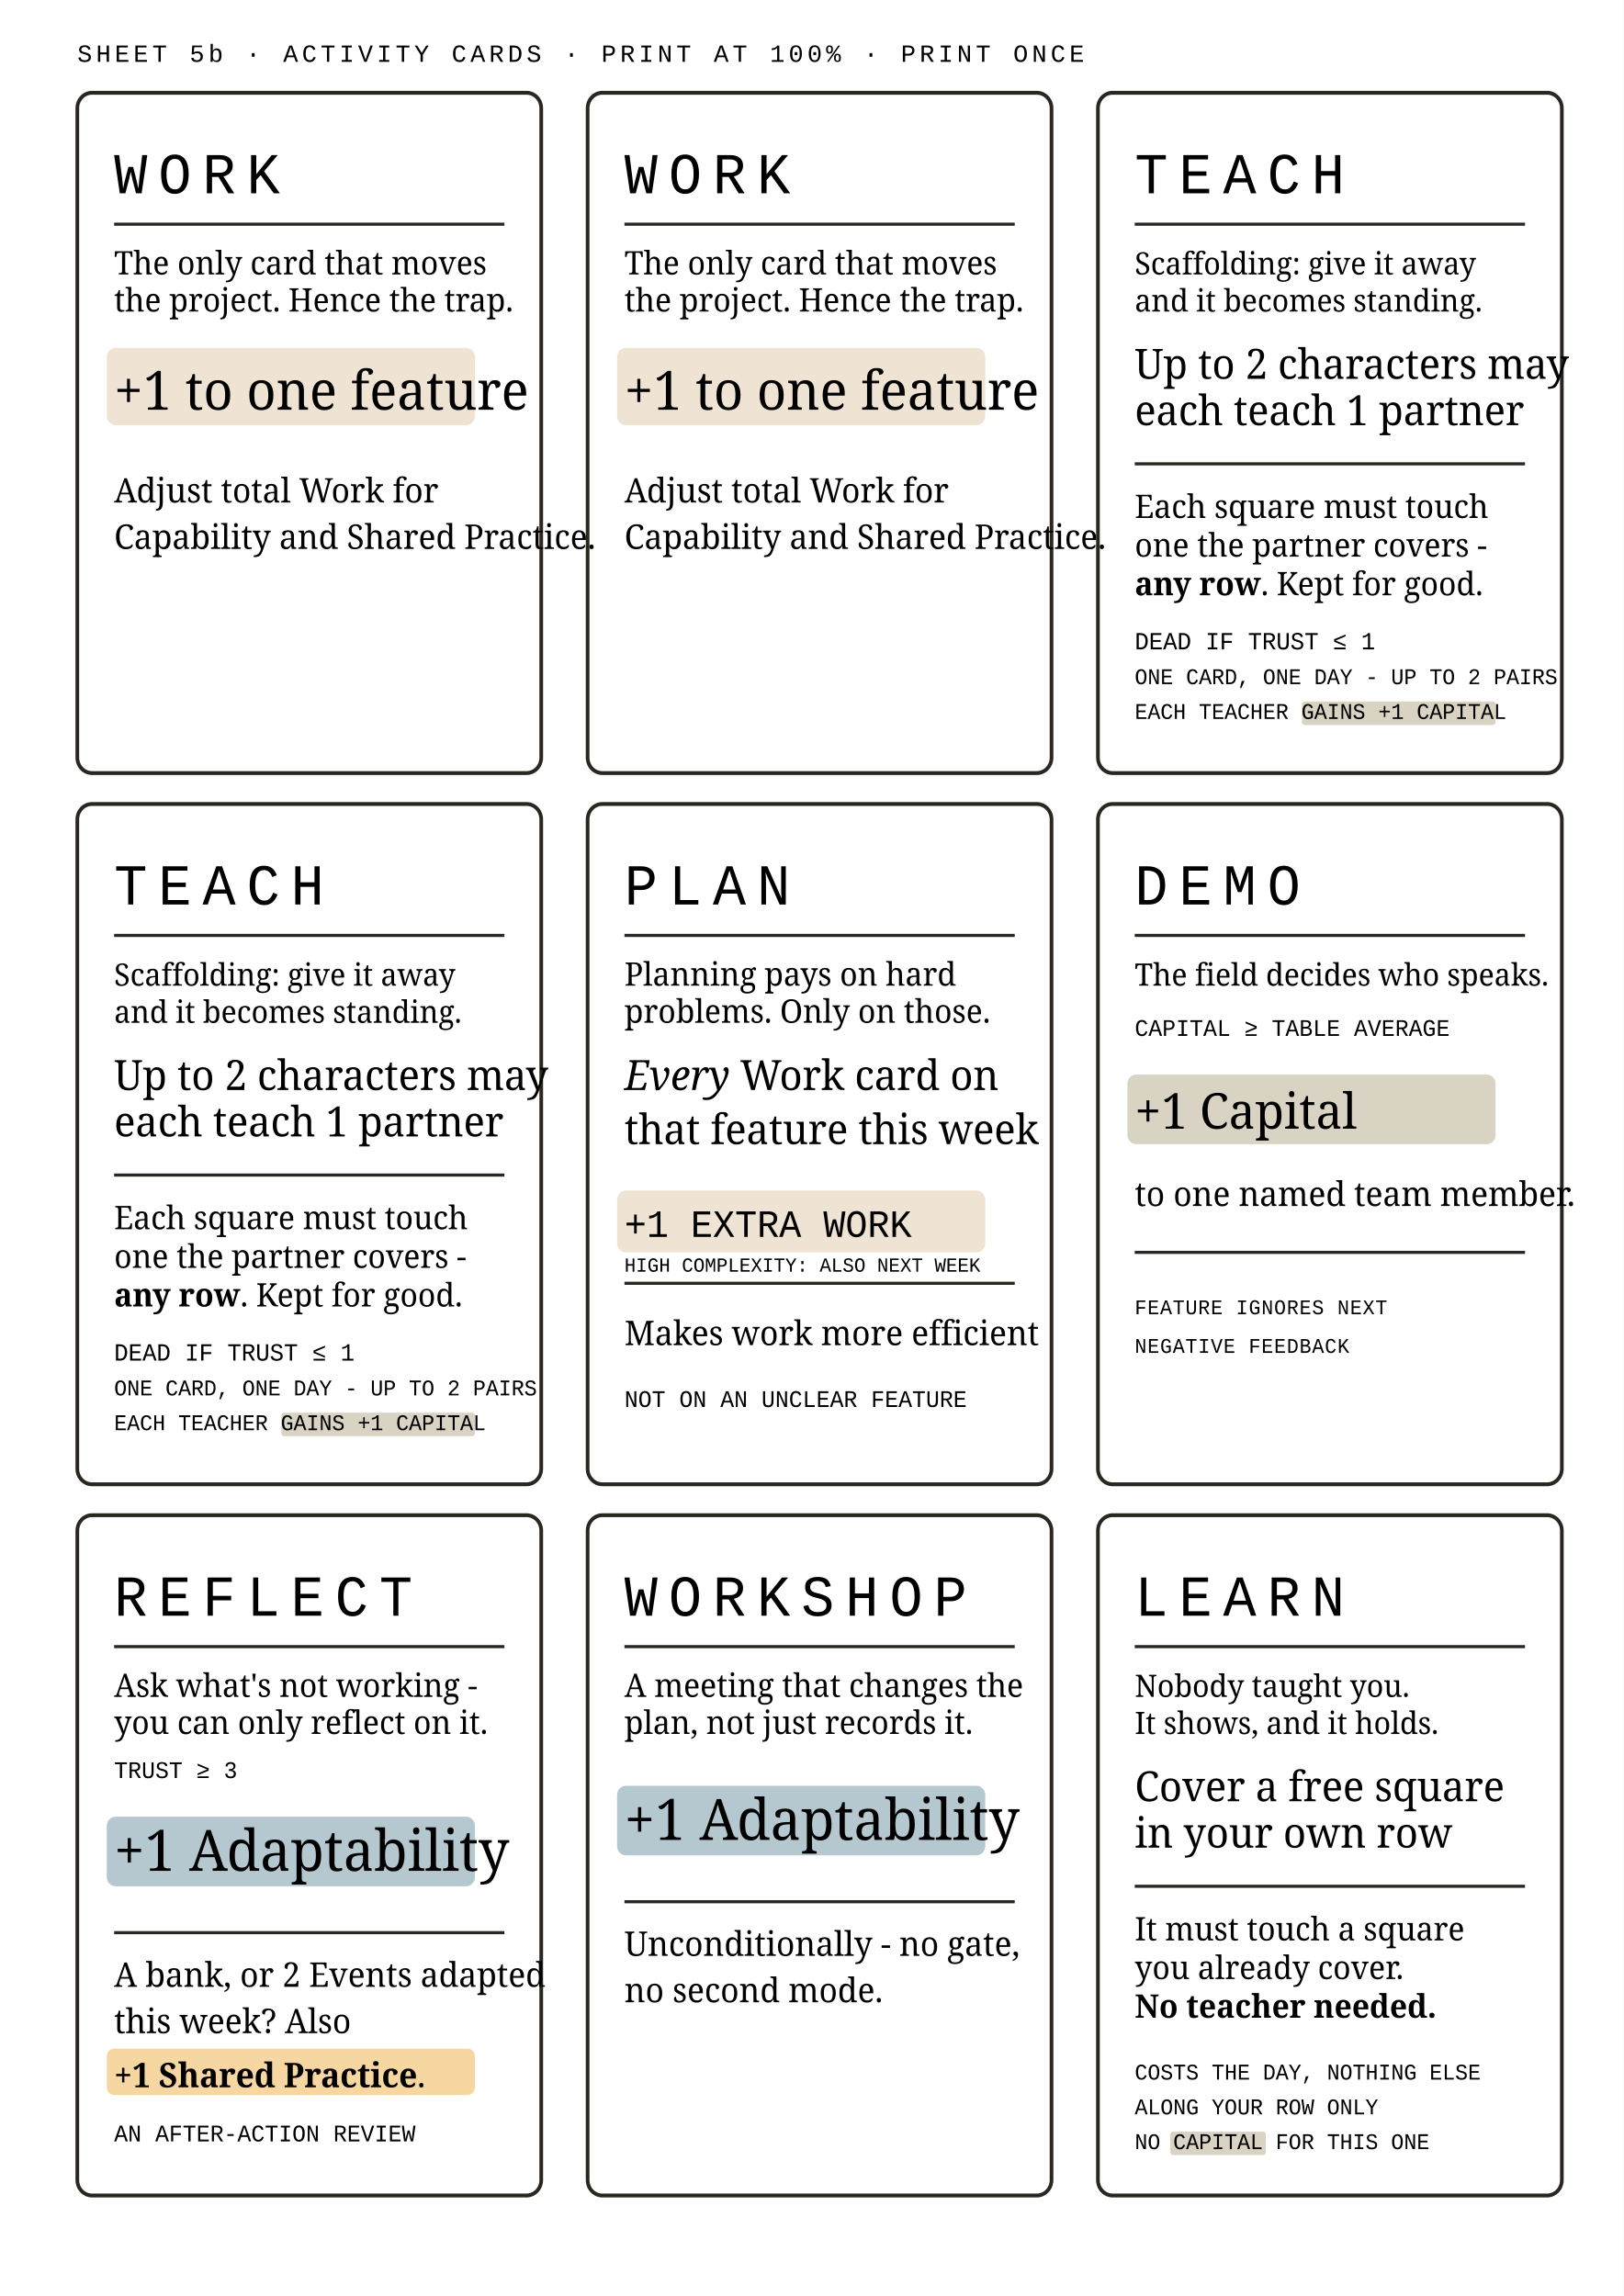
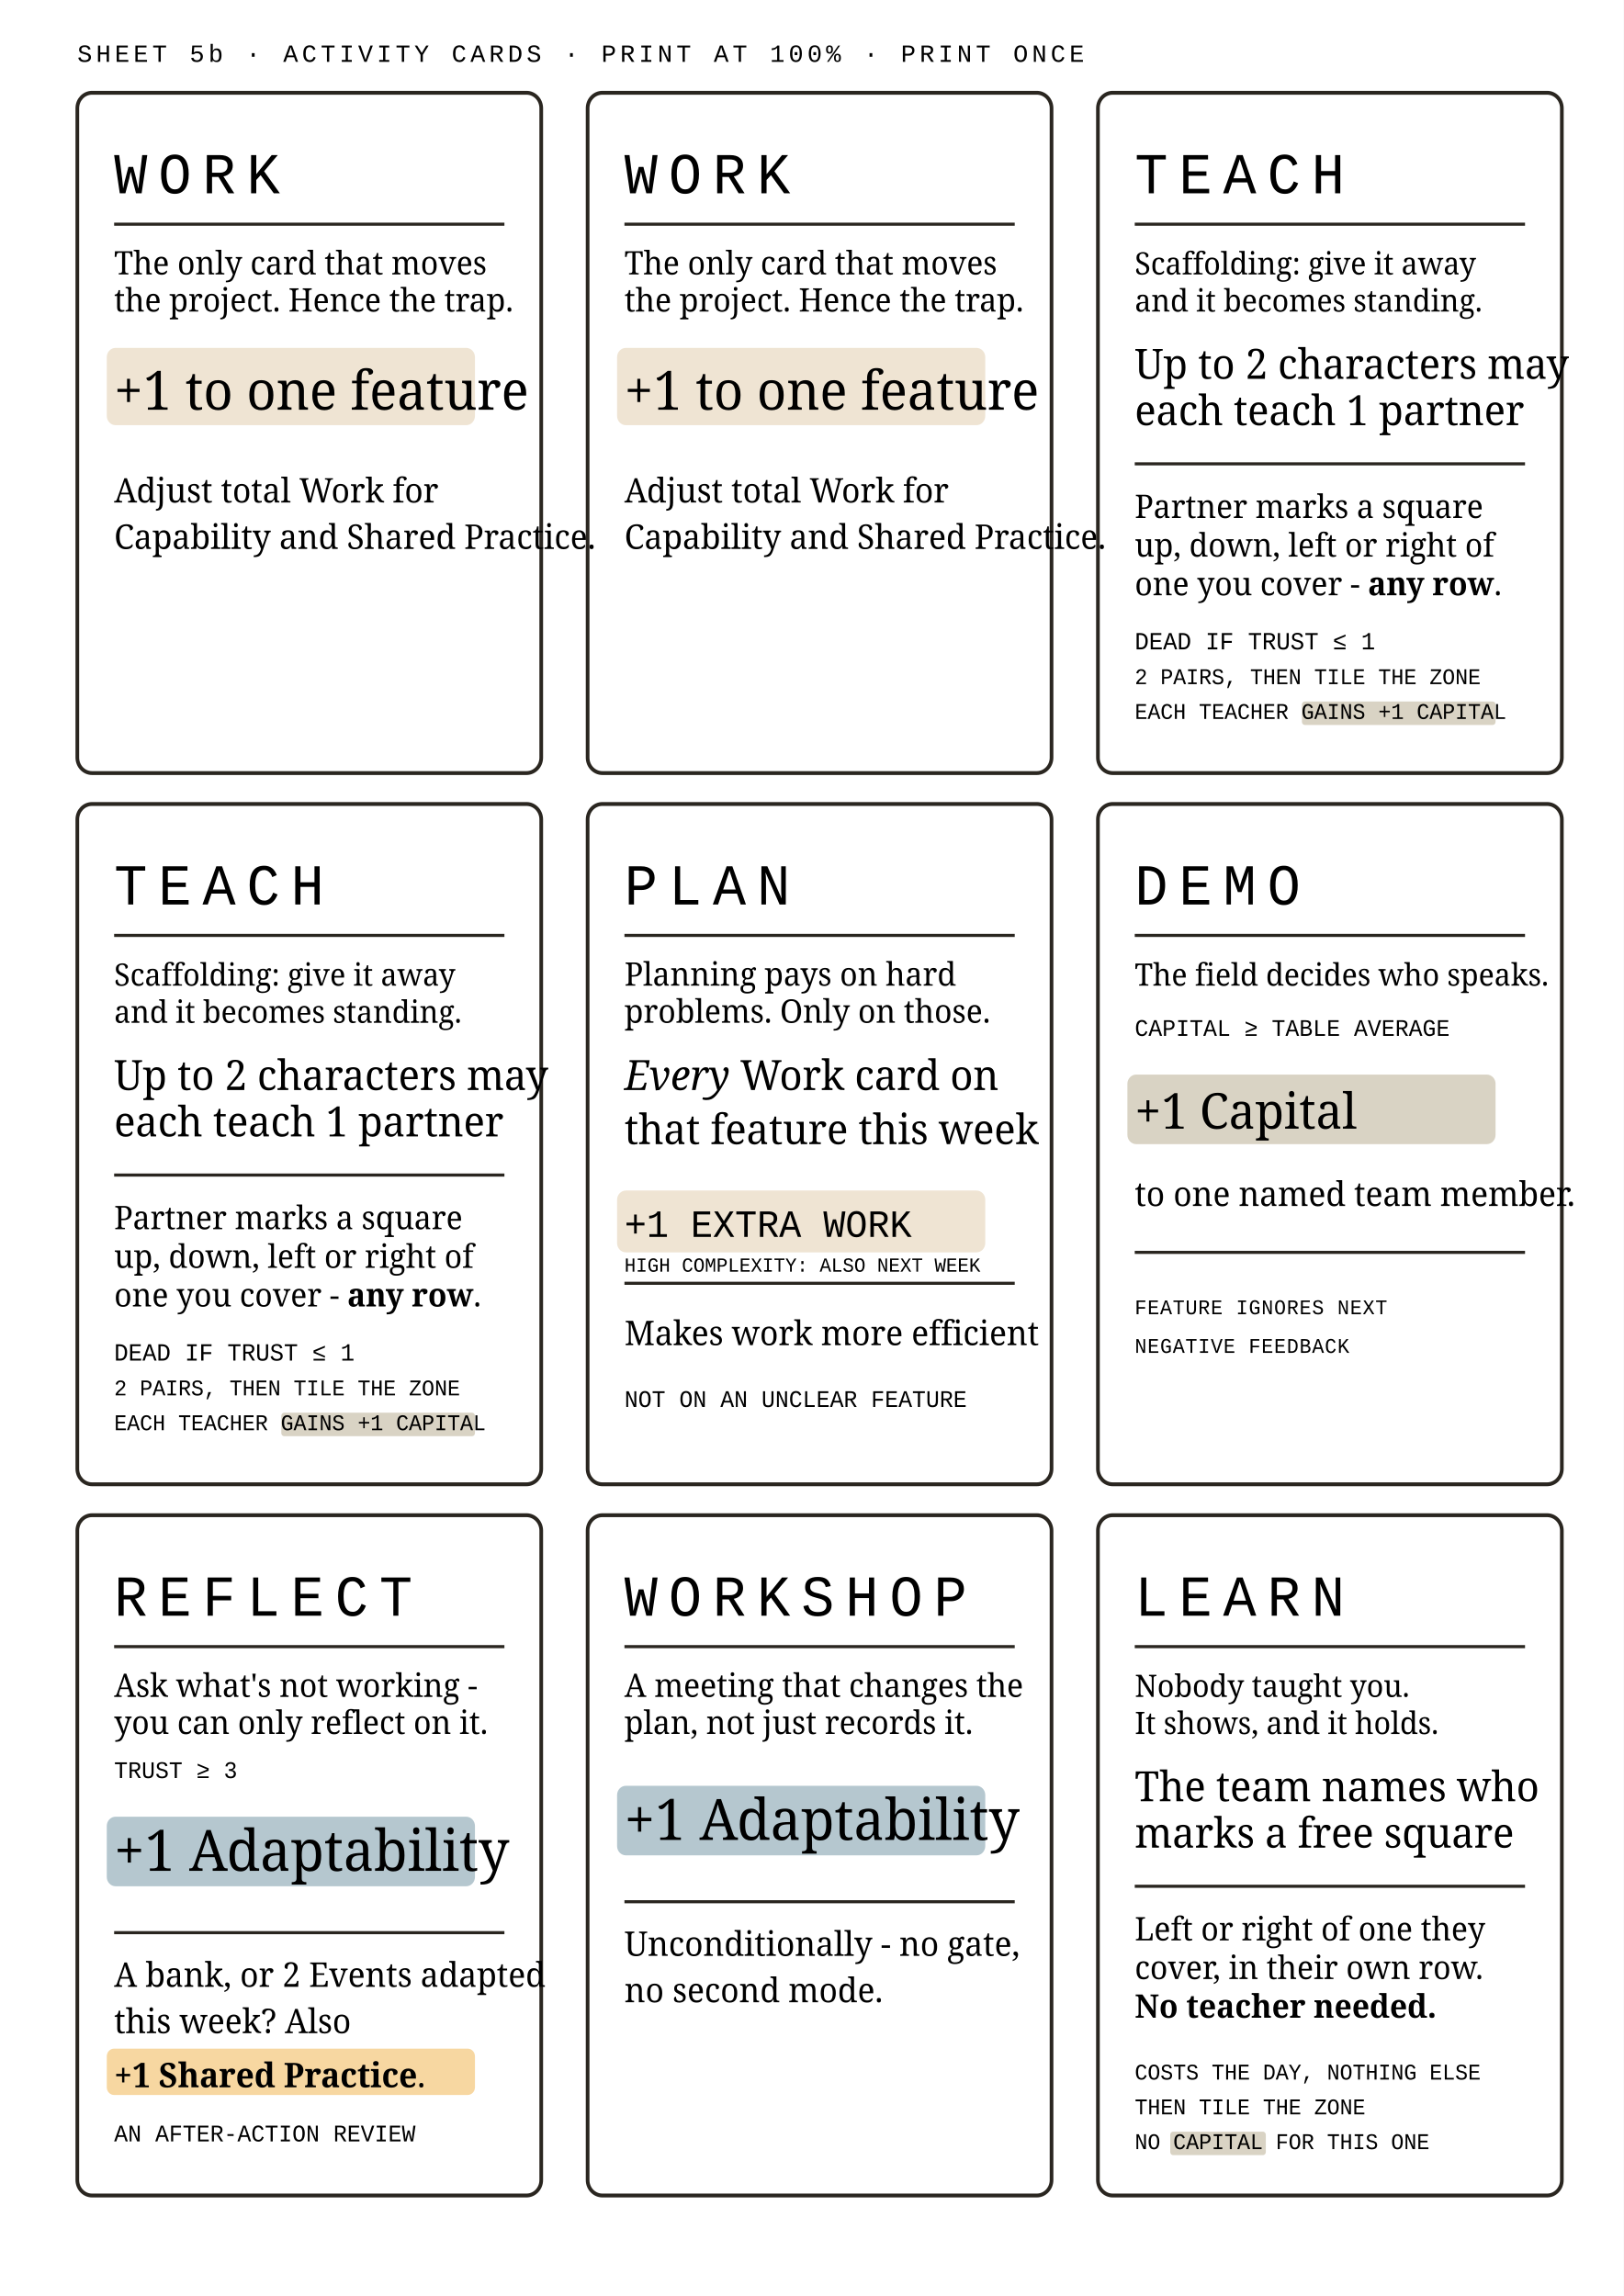
<svg xmlns="http://www.w3.org/2000/svg" width="210mm" height="297mm" viewBox="0 0 210 297">
  <style>
  .s { font-family:"EB Garamond",Garamond,Georgia,serif; fill:#000000; }
  .m { font-family:"IBM Plex Mono","Courier New",monospace; fill:#000000; }
  .c { fill:none; stroke:#2A2620; stroke-width:.5; }
  .h { stroke:#2A2620; stroke-width:.4; fill:none; }
  .q { fill:#000000; }
  .trust { fill:#000000; }
  .adapt { fill:#000000; }
</style>
  <defs>
    <g id="work" transform="scale(.952381,1)">
      <rect width="63" height="88" rx="2" class="c" />
      <text x="5" y="13" class="m" font-size="7.5" letter-spacing="1.5">WORK</text>
      <line x1="5" y1="17" x2="58" y2="17" class="h" stroke-width=".7" />
      <text x="5" y="23.5" class="s" font-size="4.2">The only card that moves</text>
      <text x="5" y="28.3" class="s" font-size="4.2">the project. Hence the trap.</text>
      <g transform="translate(0,11)">
        <rect x="4" y="22" width="50" height="10" rx="1.2" fill="#EFE4D3" />
        <text x="5" y="30" class="s" font-size="7">+1 to one feature</text>
        <text x="5" y="42" class="s" font-size="4.4">Adjust total Work for</text>
        <text x="5" y="48" class="s" font-size="4.4">Capability and Shared Practice.</text>
      </g>
    </g>
    <g id="teach" transform="scale(.952381,1)">
      <rect width="63" height="88" rx="2" class="c" />
      <text x="5" y="13" class="m" font-size="7.5" letter-spacing="1.5">TEACH</text>
      <line x1="5" y1="17" x2="58" y2="17" class="h" stroke-width=".7" />
      <text x="5" y="23.5" class="s" font-size="4">Scaffolding: give it away</text>
      <text x="5" y="28.3" class="s" font-size="4">and it becomes standing.</text>
      <g transform="translate(0,10)">
        <text x="5" y="27" class="s" font-size="5.4">Up to 2 characters may</text>
        <text x="5" y="33" class="s" font-size="5.4">each teach 1 partner</text>
        <line x1="5" y1="38" x2="58" y2="38" class="h" />
-         <text x="5" y="45" class="s" font-size="4.2">Each square must touch</text>
-         <text x="5" y="50" class="s" font-size="4.2">one the partner covers -</text>
-         <text x="5" y="55" class="s" font-size="4.2">
-           <tspan font-weight="bold">any row</tspan>. Kept for good.</text>
+         <text x="5" y="45" class="s" font-size="4.2">Partner marks a square</text>
+         <text x="5" y="50" class="s" font-size="4.2">up, down, left or right of</text>
+         <text x="5" y="55" class="s" font-size="4.2">one you cover - <tspan font-weight="bold">any row</tspan>.</text>
        <text x="5" y="62" class="m trust" font-size="3.2">DEAD IF TRUST ≤ 1</text>
-         <text x="5" y="66.5" class="m q" font-size="2.9">ONE CARD, ONE DAY - UP TO 2 PAIRS</text>
+         <text x="5" y="66.5" class="m q" font-size="2.9">2 PAIRS, THEN TILE THE ZONE</text>
        <rect x="27.7" y="68.74" width="26.3" height="3.04" rx=".4" fill="#D9D3C4" />
        <text x="5" y="71" class="m q" font-size="2.9">EACH TEACHER GAINS +1 <tspan>CAPITAL</tspan>
        </text>
      </g>
    </g>
    <g id="plan" transform="scale(.952381,1)">
      <rect width="63" height="88" rx="2" class="c" />
      <text x="5" y="13" class="m" font-size="7.5" letter-spacing="1.5">PLAN</text>
      <line x1="5" y1="17" x2="58" y2="17" class="h" stroke-width=".7" />
      <text x="5" y="23.5" class="s" font-size="4.2">Planning pays on hard</text>
      <text x="5" y="28.3" class="s" font-size="4.2">problems. Only on those.</text>
      <g transform="translate(0,10)">
        <text x="5" y="27" class="s" font-size="5.4">
          <tspan font-style="italic">Every</tspan> Work card on</text>
        <text x="5" y="34" class="s" font-size="5.4">that feature this week</text>
        <rect x="4" y="40" width="50" height="8" rx="1.2" fill="#EFE4D3" />
        <text x="5" y="46" class="m" font-size="5">+1 EXTRA WORK</text>
        <text x="5" y="50.5" class="m q" font-size="2.6">HIGH COMPLEXITY: ALSO NEXT WEEK</text>
        <line x1="5" y1="52" x2="58" y2="52" class="h" />
        <text x="5" y="60" class="s" font-size="4.4">Makes work more efficient</text>
        <text x="5" y="68" class="m" font-size="3.1">NOT ON AN UNCLEAR FEATURE</text>
      </g>
    </g>
    <g id="demo" transform="scale(.952381,1)">
      <rect width="63" height="88" rx="2" class="c" />
      <text x="5" y="13" class="m" font-size="7.5" letter-spacing="1.5">DEMO</text>
      <line x1="5" y1="17" x2="58" y2="17" class="h" stroke-width=".7" />
      <text x="5" y="23.5" class="s" font-size="4">The field decides who speaks.</text>
      <g transform="translate(0,6)">
        <text x="5" y="24" class="m" font-size="3.1">CAPITAL ≥ TABLE AVERAGE</text>
        <rect x="4" y="29" width="50" height="9" rx="1.2" fill="#D9D3C4" />
        <text x="5" y="36" class="s" font-size="6.4">+1 Capital</text>
        <text x="5" y="46" class="s" font-size="4.4">to one named team member.</text>
        <line x1="5" y1="52" x2="58" y2="52" class="h" />
        <text x="5" y="60" class="m q" font-size="2.7" letter-spacing=".1">FEATURE IGNORES NEXT</text>
        <text x="5" y="65" class="m q" font-size="2.7" letter-spacing=".1">NEGATIVE FEEDBACK</text>
      </g>
    </g>
    <g id="reflect" transform="scale(.952381,1)">
      <rect width="63" height="88" rx="2" class="c" />
      <text x="5" y="13" class="m" font-size="7.5" letter-spacing="1.5">REFLECT</text>
      <line x1="5" y1="17" x2="58" y2="17" class="h" stroke-width=".7" />
      <text x="5" y="23.5" class="s" font-size="4.2">Ask what's not working -</text>
      <text x="5" y="28.3" class="s" font-size="4.2">you can only reflect on it.</text>
      <g transform="translate(0,10)">
        <text x="5" y="24" class="m" font-size="3.1">TRUST ≥ 3</text>
        <rect x="4" y="29" width="50" height="9" rx="1.2" fill="#B5C7CF" />
        <text x="5" y="36" class="s adapt" font-size="7.4">+1 Adaptability</text>
        <line x1="5" y1="44" x2="58" y2="44" class="h" />
        <text x="5" y="51" class="s" font-size="4.4">A bank, or 2 Events adapted</text>
        <text x="5" y="57" class="s" font-size="4.4">this week? Also</text>
        <rect x="4" y="59" width="50" height="6" rx="1" fill="#F7D7A1" />
        <text x="5" y="64" class="s" font-size="4.4">
          <tspan font-weight="bold">+1 Shared Practice</tspan>.</text>
        <text x="5" y="71" class="m q" font-size="3.1">AN AFTER-ACTION REVIEW</text>
      </g>
    </g>
    <g id="workshop" transform="scale(.952381,1)">
      <rect width="63" height="88" rx="2" class="c" />
      <text x="5" y="13" class="m" font-size="7.5" letter-spacing="1.5">WORKSHOP</text>
      <line x1="5" y1="17" x2="58" y2="17" class="h" stroke-width=".7" />
      <text x="5" y="23.5" class="s" font-size="4.2">A meeting that changes the</text>
      <text x="5" y="28.3" class="s" font-size="4.2">plan, not just records it.</text>
      <g transform="translate(0,10)">
        <rect x="4" y="25" width="50" height="9" rx="1.2" fill="#B5C7CF" />
        <text x="5" y="32" class="s adapt" font-size="7.4">+1 Adaptability</text>
        <line x1="5" y1="40" x2="58" y2="40" class="h" />
        <text x="5" y="47" class="s" font-size="4.4">Unconditionally - no gate,</text>
        <text x="5" y="53" class="s" font-size="4.4">no second mode.</text>
      </g>
    </g>
    <g id="learn" transform="scale(.952381,1)">
      <rect width="63" height="88" rx="2" class="c" />
      <text x="5" y="13" class="m" font-size="7.5" letter-spacing="1.5">LEARN</text>
      <line x1="5" y1="17" x2="58" y2="17" class="h" stroke-width=".7" />
      <text x="5" y="23.5" class="s" font-size="4">Nobody taught you.</text>
      <text x="5" y="28.3" class="s" font-size="4">It shows, and it holds.</text>
      <g transform="translate(0,10)">
-         <text x="5" y="27" class="s" font-size="5.4">Cover a free square</text>
-         <text x="5" y="33" class="s" font-size="5.4">in your own row</text>
+         <text x="5" y="27" class="s" font-size="5.4">The team names who</text>
+         <text x="5" y="33" class="s" font-size="5.4">marks a free square</text>
        <line x1="5" y1="38" x2="58" y2="38" class="h" />
-         <text x="5" y="45" class="s" font-size="4.2">It must touch a square</text>
-         <text x="5" y="50" class="s" font-size="4.2">you already cover.</text>
+         <text x="5" y="45" class="s" font-size="4.2">Left or right of one they</text>
+         <text x="5" y="50" class="s" font-size="4.2">cover, in their own row.</text>
        <text x="5" y="55" class="s" font-size="4.2">
          <tspan font-weight="bold">No teacher needed.</tspan>
        </text>
        <text x="5" y="63" class="m q" font-size="2.9">COSTS THE DAY, NOTHING ELSE</text>
-         <text x="5" y="67.5" class="m" font-size="2.9">ALONG YOUR ROW ONLY</text>
+         <text x="5" y="67.5" class="m" font-size="2.9">THEN TILE THE ZONE</text>
        <rect x="9.82" y="69.74" width="12.98" height="3.04" rx=".4" fill="#D9D3C4" />
        <text x="5" y="72" class="m q" font-size="2.9">NO <tspan>CAPITAL</tspan> FOR THIS ONE</text>
      </g>
    </g>
  </defs>
  <rect width="210" height="297" fill="#FFFFFF" />
  <text x="10" y="8" class="m" font-size="3.2" letter-spacing=".5">SHEET 5b · ACTIVITY CARDS · PRINT AT 100% · PRINT ONCE</text>
  <use href="#work" x="10" y="12" />
  <use href="#work" x="76" y="12" />
  <use href="#teach" x="142" y="12" />
  <use href="#teach" x="10" y="104" />
  <use href="#plan" x="76" y="104" />
  <use href="#demo" x="142" y="104" />
  <use href="#reflect" x="10" y="196" />
  <use href="#workshop" x="76" y="196" />
  <use href="#learn" x="142" y="196" />
</svg>
